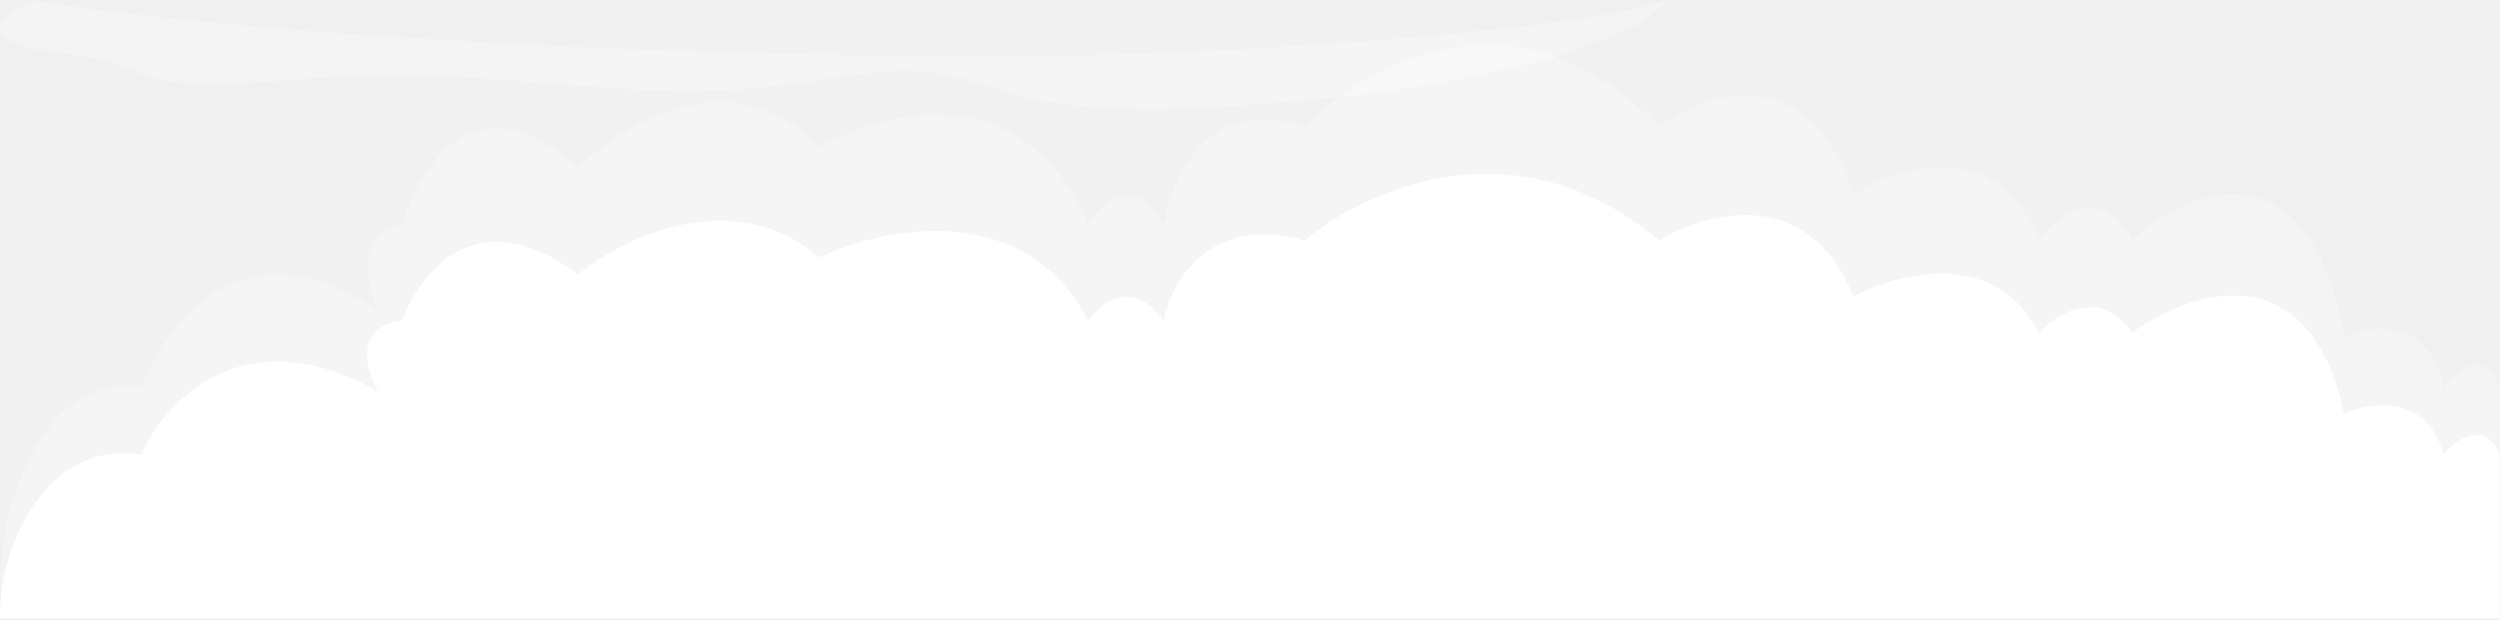
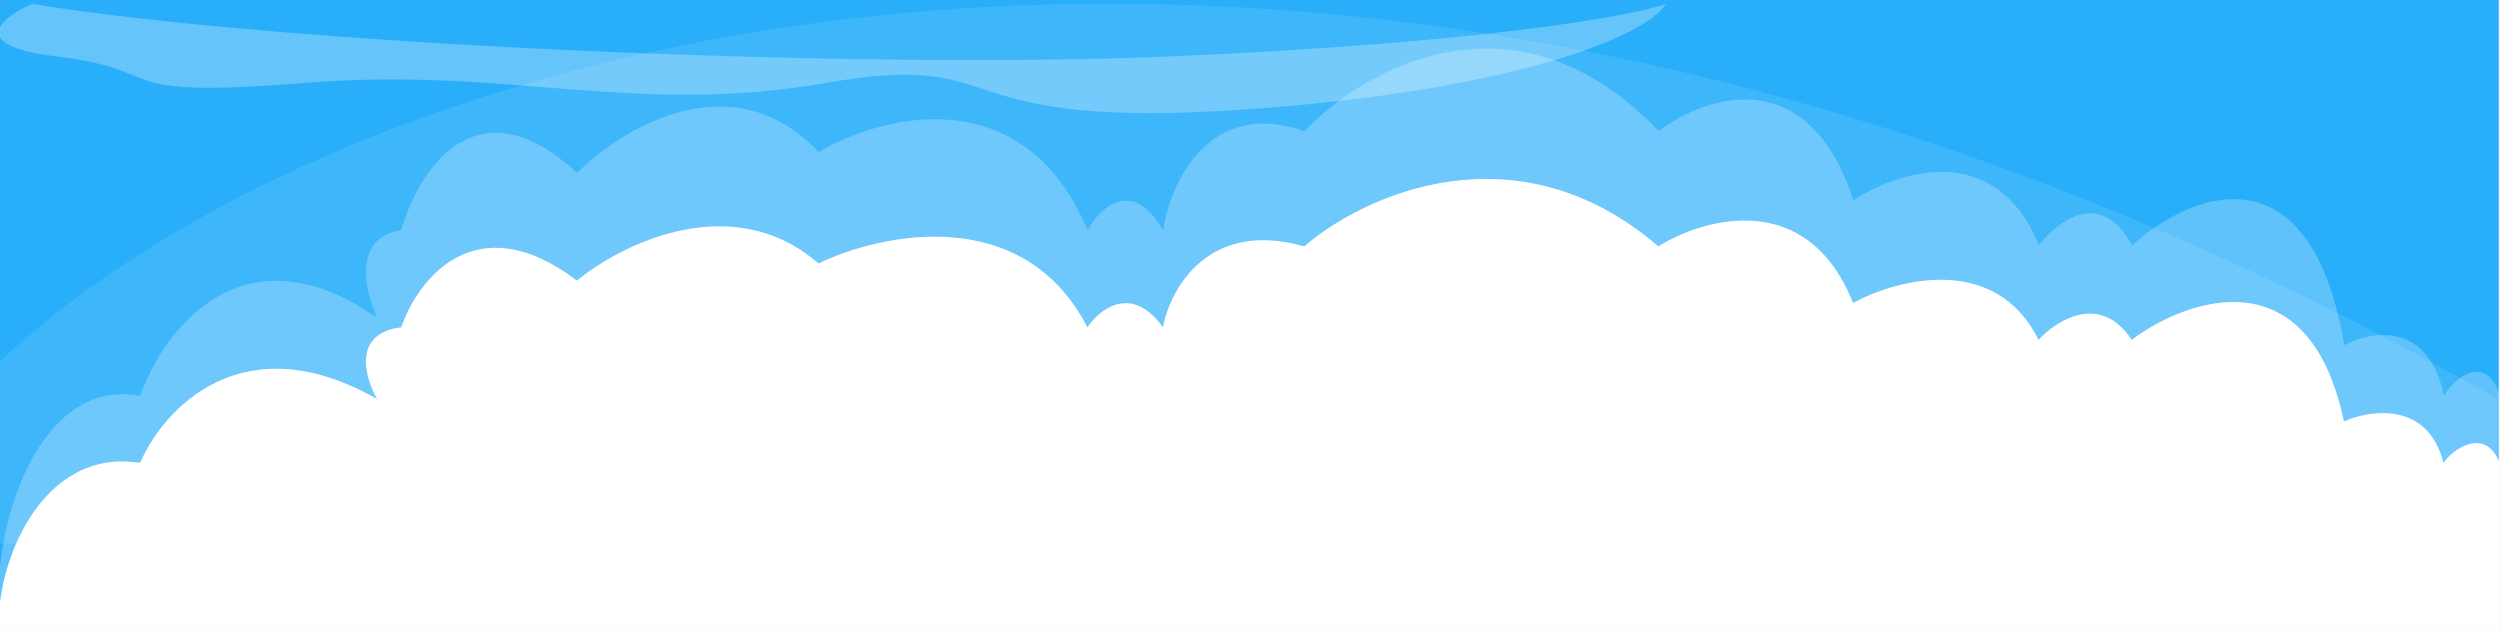
- <svg xmlns="http://www.w3.org/2000/svg" width="1610" height="399" viewBox="0 0 1610 399" fill="none">
-   <path d="M1608.32 252.152C872.887 -163.335 231.736 12.929 0 228.928V344.137H1608.32V252.152Z" fill="white" fill-opacity="0.1" />
-   <path d="M91.059 250.171C26.68 237.87 -1.989 330.398 0.107 379.338H1610V316.047V250.171C1601.28 222.288 1580.38 238.553 1573.95 250.171C1563.9 202.195 1527.01 208.654 1509.83 217.88C1487.36 88.713 1409.37 121.688 1373.19 154.322C1353.07 117.417 1324.85 138.945 1313.25 154.322C1285.42 86.663 1222.02 106.995 1193.8 125.618C1164.63 36.636 1098.1 59.155 1068.48 81.537C976.94 -13.595 878.332 41.899 840.47 81.537C778.774 60.215 754.129 114.683 749.518 144.583C729.4 110.548 708.723 130.402 700.899 144.583C659.656 47.81 568.313 71.115 527.796 94.864C472.471 36.636 401.078 79.487 372.298 108.191C306.913 48.323 269.61 107.507 259.132 144.583C227.613 149.093 235.66 183.709 243.624 200.452C156.779 140.585 105.729 208.654 91.059 250.171Z" fill="white" fill-opacity="0.25" />
-   <path d="M91.041 292.795C26.675 282.738 -1.988 358.385 0.107 398.396H1609.69V346.652V292.795C1600.97 269.998 1580.07 283.296 1573.65 292.795C1563.59 253.572 1526.72 258.852 1509.53 266.395C1487.07 160.793 1409.1 187.752 1372.92 214.432C1352.81 184.26 1324.59 201.86 1313 214.432C1285.17 159.117 1221.78 175.739 1193.57 190.965C1164.4 118.218 1097.88 136.628 1068.27 154.927C976.751 77.15 878.162 122.52 840.307 154.927C778.623 137.494 753.982 182.025 749.373 206.47C729.258 178.645 708.585 194.876 700.763 206.47C659.528 127.353 568.202 146.406 527.694 165.822C472.379 118.218 401.001 153.25 372.226 176.717C306.853 127.772 269.558 176.159 259.081 206.47C227.569 210.158 235.614 238.458 243.576 252.147C156.749 203.201 105.708 258.852 91.041 292.795Z" fill="white" />
-   <path d="M751.78 34.038C549.965 42.42 181.306 26.356 21.647 0.514C2.231 8.756 -21.767 26.998 37.571 34.038C111.743 42.839 67.048 61.277 197.793 50.801C328.537 40.324 408.995 72.172 532.616 50.801C656.236 29.429 602.179 81.811 805 67.563C967.257 56.164 1058.39 23.423 1073.19 0.514C1051.4 8.197 953.596 25.657 751.78 34.038Z" fill="white" fill-opacity="0.28" />
+ <svg xmlns="http://www.w3.org/2000/svg" width="1920" height="483" viewBox="0 0 1920 483" fill="none">
+   <rect x="-1" width="1920" height="478" fill="#29AEFA" />
+   <path d="M1918 306.464C1040.5 -194.592 275.5 17.974 -1 278.457V417.394H1918V306.464Z" fill="white" fill-opacity="0.1" />
+   <path d="M107.649 304.076C30.834 289.241 -3.373 400.825 -0.872 459.844H1920V383.518V304.076C1909.6 270.449 1884.66 290.065 1876.99 304.076C1864.99 246.219 1820.98 254.007 1800.48 265.134C1773.67 109.365 1680.62 149.131 1637.45 188.486C1613.44 143.98 1579.77 169.942 1565.93 188.486C1532.72 106.893 1457.08 131.412 1423.4 153.87C1388.6 46.563 1309.21 73.72 1273.87 100.711C1164.65 -14.013 1047 52.91 1001.82 100.711C928.208 74.997 898.802 140.684 893.301 176.741C869.296 135.698 844.625 159.64 835.29 176.741C786.08 60.039 677.092 88.143 628.75 116.783C562.737 46.563 477.554 98.239 443.214 132.854C365.199 60.657 320.69 132.03 308.188 176.741C270.58 182.181 280.182 223.925 289.684 244.117C186.064 171.92 125.152 254.007 107.649 304.076Z" fill="white" fill-opacity="0.25" />
+   <path d="M107.627 355.477C30.828 343.349 -3.373 434.576 -0.873 482.827H1919.63V420.426V355.477C1909.23 327.986 1884.29 344.023 1876.63 355.477C1864.63 308.176 1820.63 314.544 1800.13 323.64C1773.33 196.29 1680.29 228.801 1637.13 260.976C1613.13 224.59 1579.46 245.815 1565.63 260.976C1532.43 194.269 1456.79 214.315 1423.13 232.676C1388.33 144.946 1308.96 167.148 1273.63 189.215C1164.43 95.421 1046.79 150.134 1001.63 189.215C928.028 168.192 898.628 221.895 893.128 251.374C869.128 217.818 844.461 237.392 835.128 251.374C785.927 155.963 676.961 178.94 628.628 202.354C562.628 144.946 477.461 187.194 443.128 215.494C365.128 156.468 320.628 214.82 308.128 251.374C270.528 255.821 280.128 289.95 289.628 306.458C186.028 247.432 125.127 314.544 107.627 355.477Z" fill="white" />
+   <path d="M896 43.43C655.2 53.537 215.328 34.165 24.828 3.001C1.662 12.94 -26.972 34.94 43.828 43.43C132.328 54.042 79 76.278 235 63.644C391 51.01 487 89.417 634.5 63.644C782 37.871 717.5 101.041 959.5 83.859C1153.1 70.113 1261.83 30.628 1279.5 3.001C1253.5 12.266 1136.8 33.323 896 43.43Z" fill="white" fill-opacity="0.28" />
</svg>
